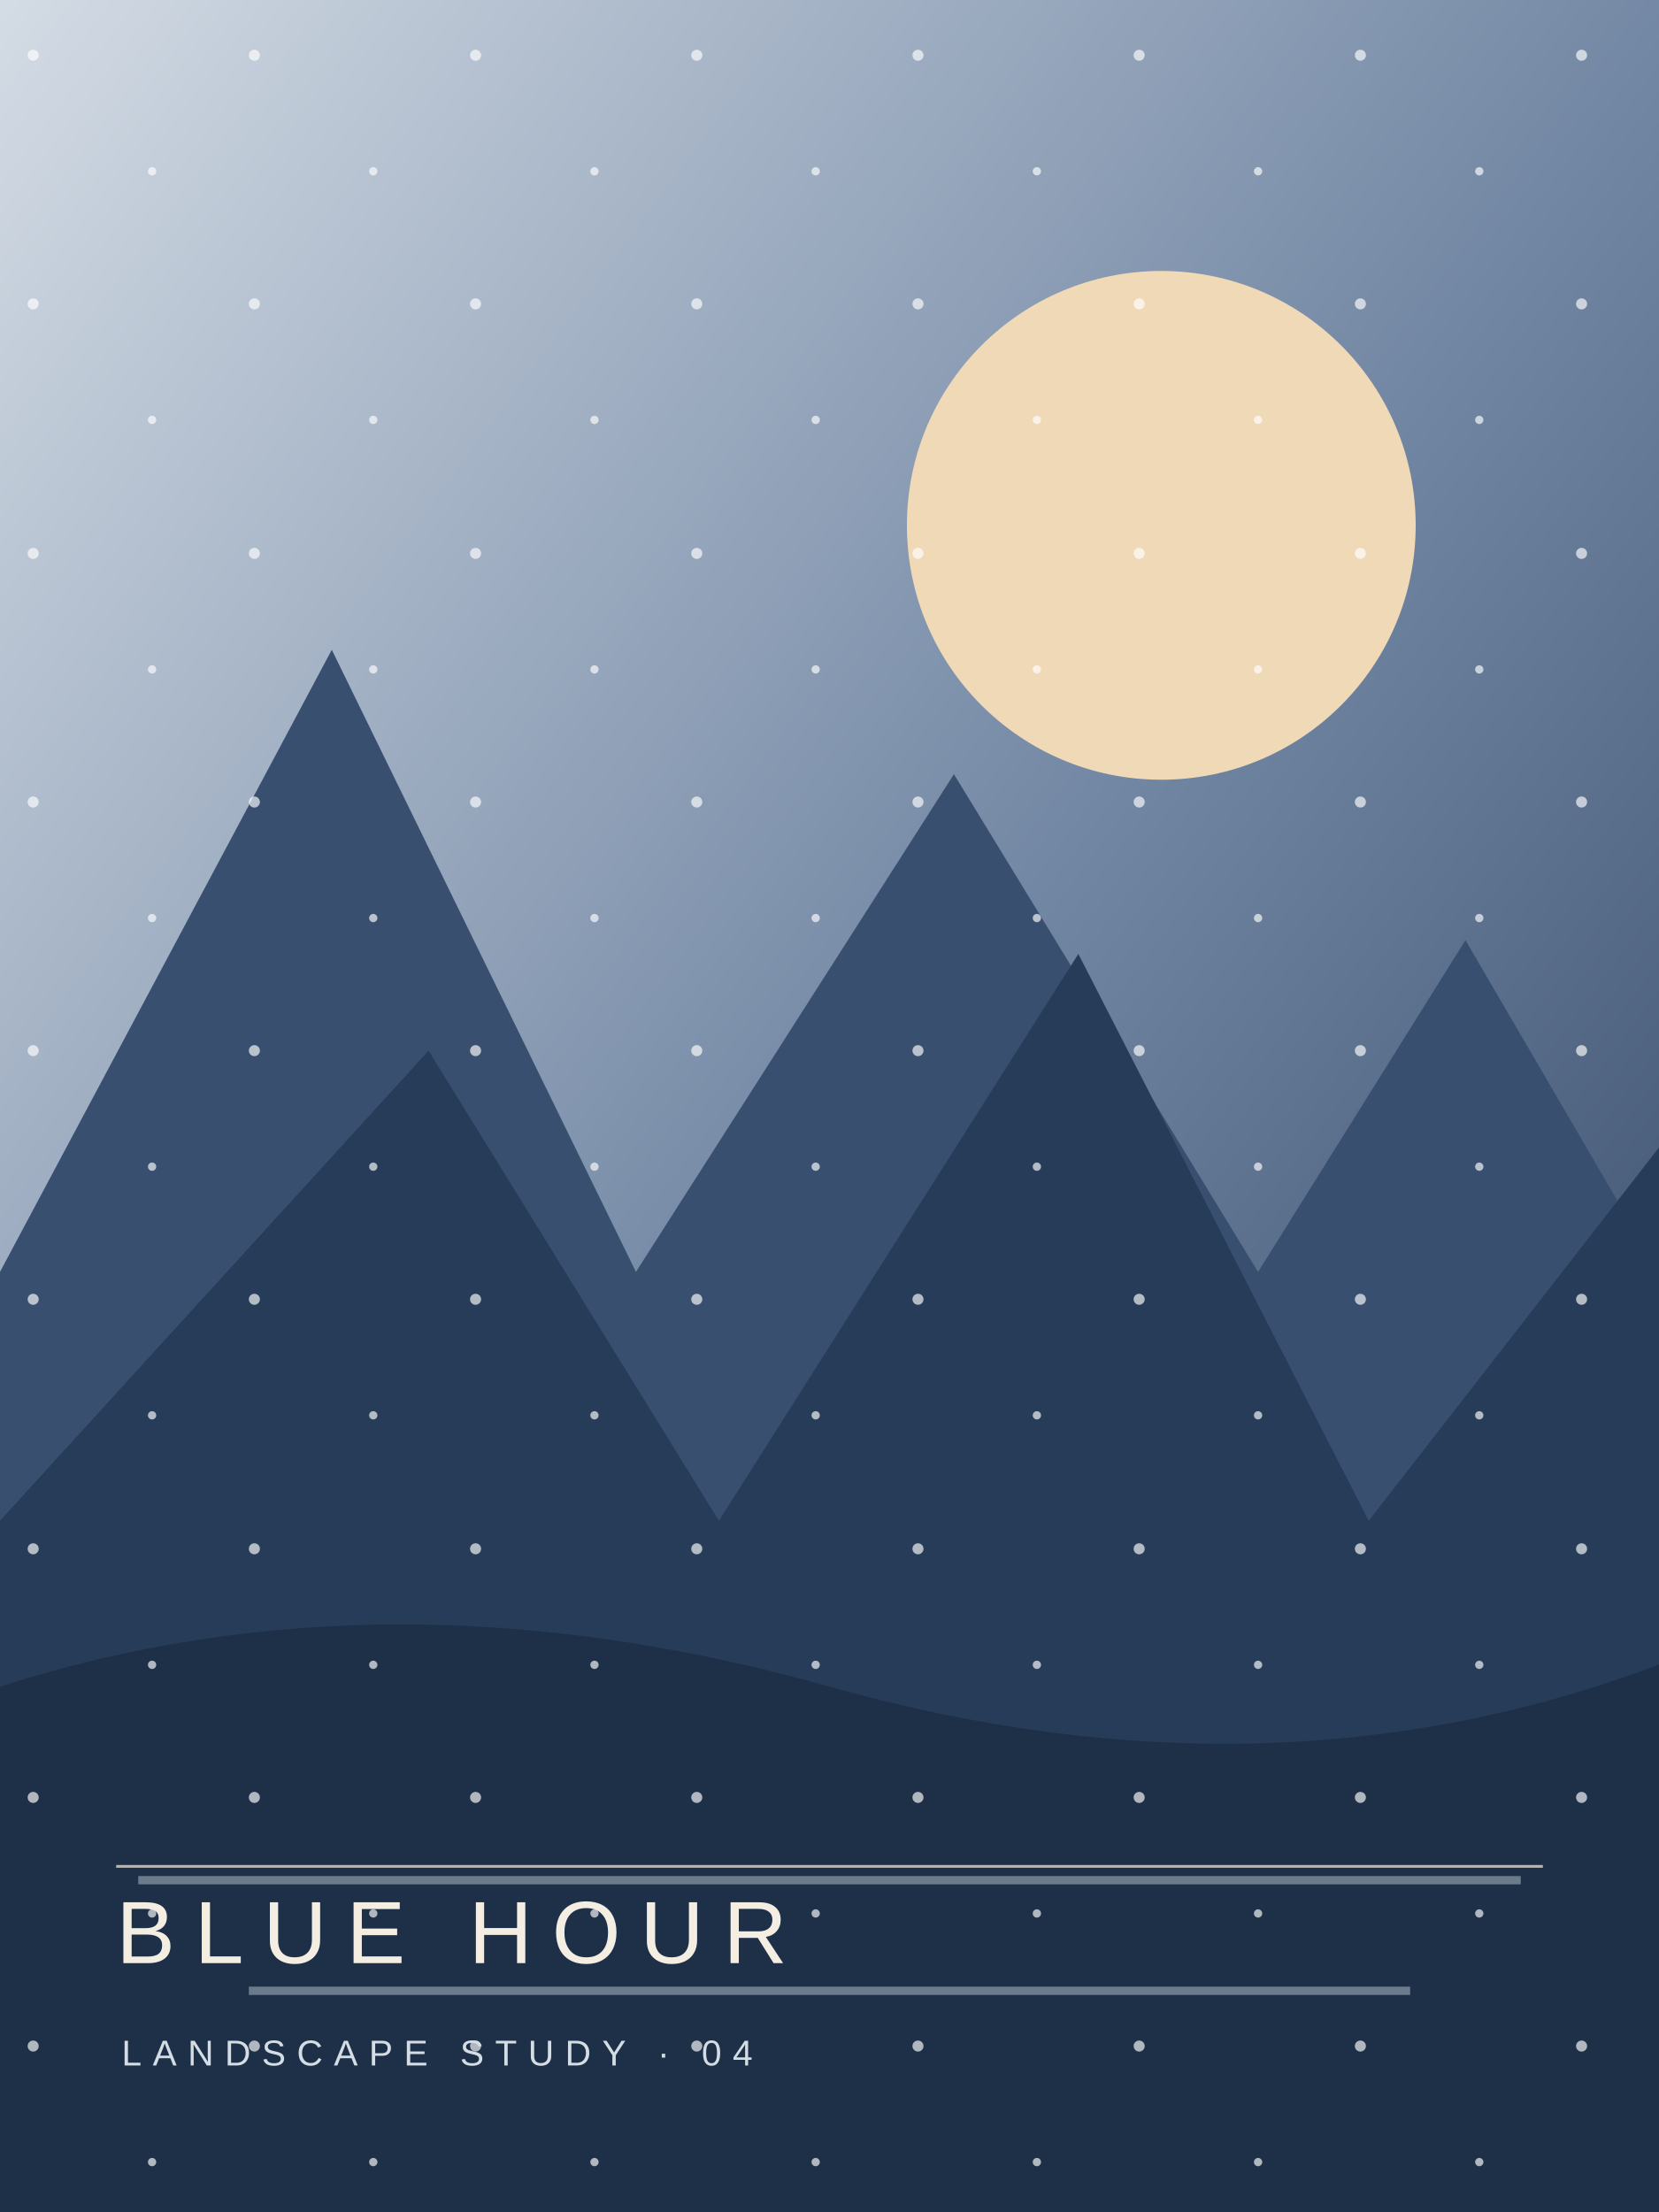
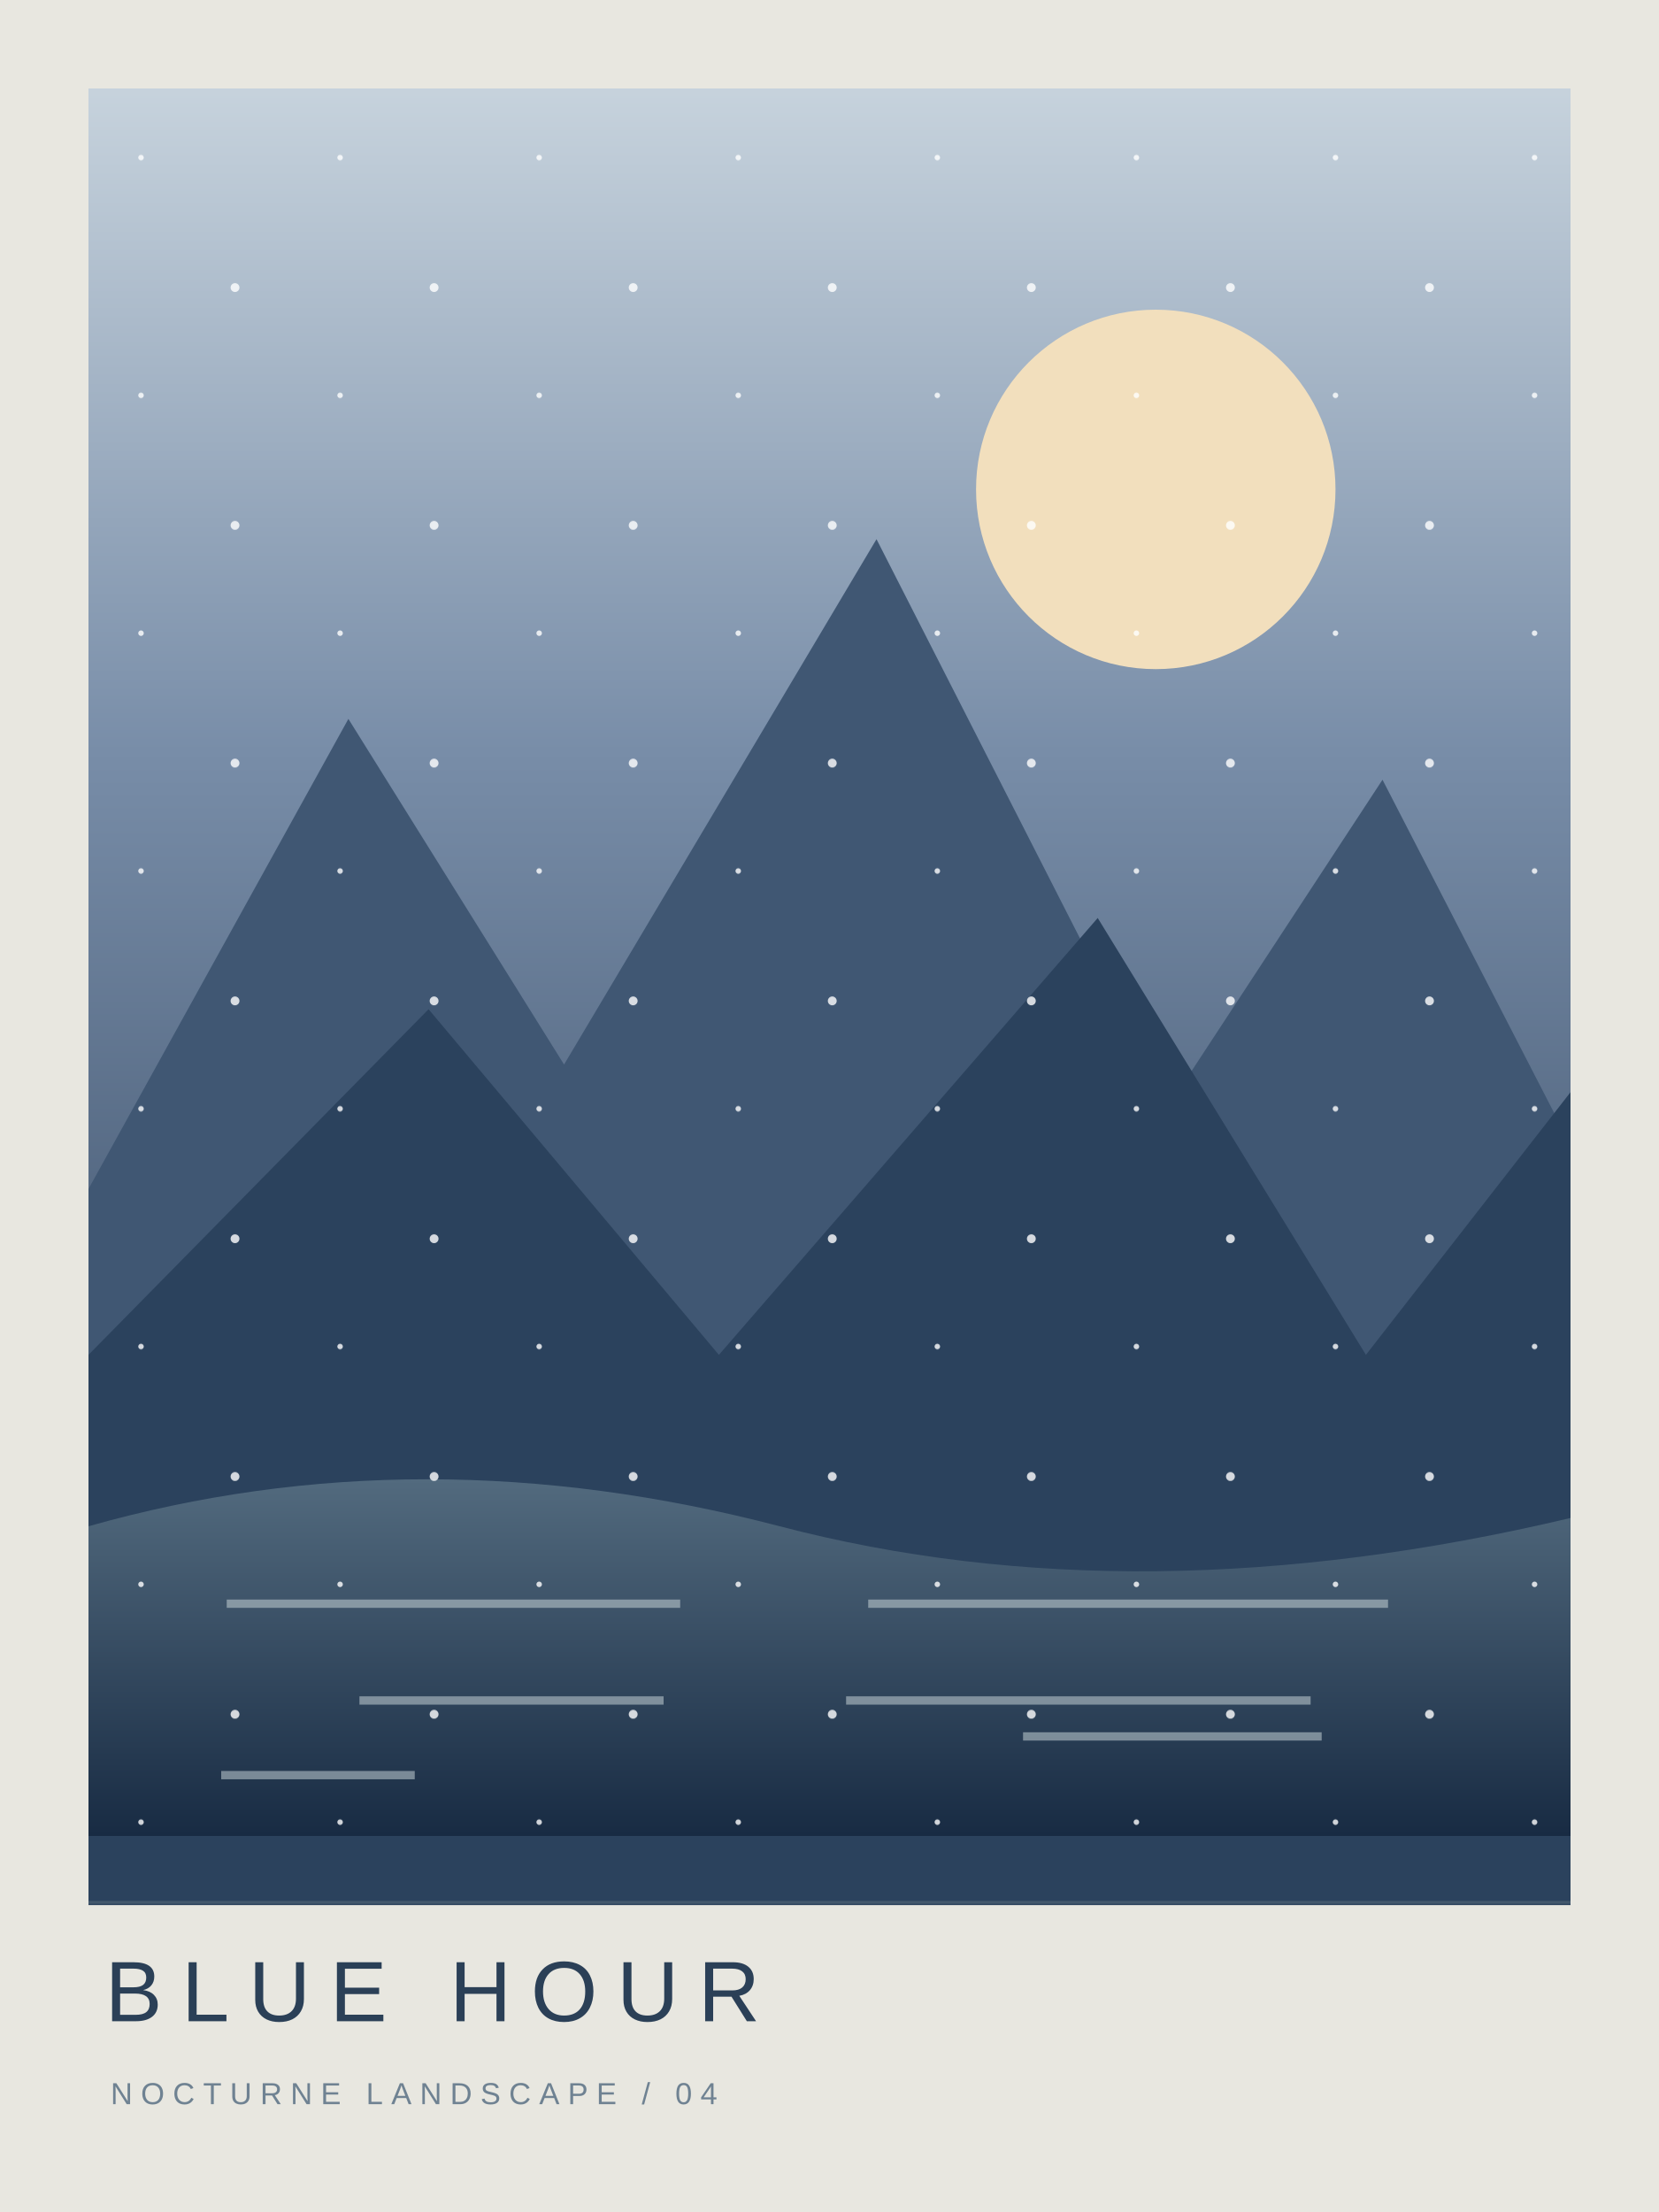
<svg xmlns="http://www.w3.org/2000/svg" viewBox="0 0 600 800">
  <defs>
-     <linearGradient id="b" y2="1">
-       <stop stop-color="#d4dce5" />
-       <stop offset=".52" stop-color="#7186a3" />
-       <stop offset="1" stop-color="#283c5a" />
+     <linearGradient id="dusk" x2="0" y2="1">
+       <stop stop-color="#c7d3dd" />
+       <stop offset=".38" stop-color="#788da8" />
+       <stop offset="1" stop-color="#23364f" />
    </linearGradient>
-     <pattern id="stars" width="80" height="90" patternUnits="userSpaceOnUse">
-       <circle cx="12" cy="20" r="2" fill="#fff" />
-       <circle cx="55" cy="62" r="1.5" fill="#fff" />
+     <linearGradient id="water" x2="0" y2="1">
+       <stop stop-color="#526a7e" />
+       <stop offset="1" stop-color="#182b43" />
+     </linearGradient>
+     <pattern id="stars" width="72" height="86" patternUnits="userSpaceOnUse">
+       <circle cx="13" cy="18" r="1.6" fill="#fff" />
+       <circle cx="51" cy="57" r="1" fill="#fff" />
    </pattern>
  </defs>
-   <rect width="600" height="800" fill="url(#b)" />
-   <circle cx="420" cy="190" r="92" fill="#f0d9b6" />
-   <path d="M0 460 120 235l110 225 115-180 110 180 75-120 70 120V800H0Z" fill="#394f70" />
-   <path d="M0 550 155 380l105 170 130-205 105 205 105-135v385H0Z" fill="#263c58" />
-   <path d="M0 610q140-45 300 0t300-8v198H0Z" fill="#1e3048" />
-   <path d="M50 680h500M90 720h420" stroke="#b8c5cf" stroke-width="3" opacity=".5" />
-   <rect width="600" height="800" fill="url(#stars)" opacity=".65" />
-   <text x="42" y="710" font-family="Arial,sans-serif" font-size="32" letter-spacing="7" fill="#f4eee2">BLUE HOUR</text>
-   <text x="44" y="747" font-family="Arial,sans-serif" font-size="13" letter-spacing="4" fill="#d4dce4">LANDSCAPE STUDY · 04</text>
-   <path d="M42 675H558" stroke="#f4eee2" opacity=".7" />
+   <rect width="600" height="800" fill="#e8e7e0" />
+   <rect x="32" y="32" width="536" height="632" fill="url(#dusk)" />
+   <circle cx="418" cy="177" r="65" fill="#f2dfbd" />
+   <path d="M32 430 126 260l78 125 113-190 105 206 78-119 68 132v231H32Z" fill="#405773" />
+   <path d="M32 490 155 365l105 125 137-158 97 158 74-95v294H32Z" fill="#2b425d" />
+   <path d="M32 552q120-34 250 0t286-3v115H32Z" fill="url(#water)" />
+   <path d="M82 580h164m68 0h188M130 615h110m66 0h168M80 642h70m220-14h108" stroke="#c3d0d4" stroke-width="3" opacity=".55" />
+   <path d="M32 32h536v632H32Z" fill="url(#stars)" opacity=".8" />
+   <path d="M32 688H568" stroke="#43586c" />
+   <text x="38" y="731" font-family="Arial,sans-serif" font-size="31" letter-spacing="7" fill="#2b4057">BLUE HOUR</text>
+   <text x="40" y="761" font-family="Arial,sans-serif" font-size="11" letter-spacing="3" fill="#6f8292">NOCTURNE LANDSCAPE  /  04</text>
</svg>
